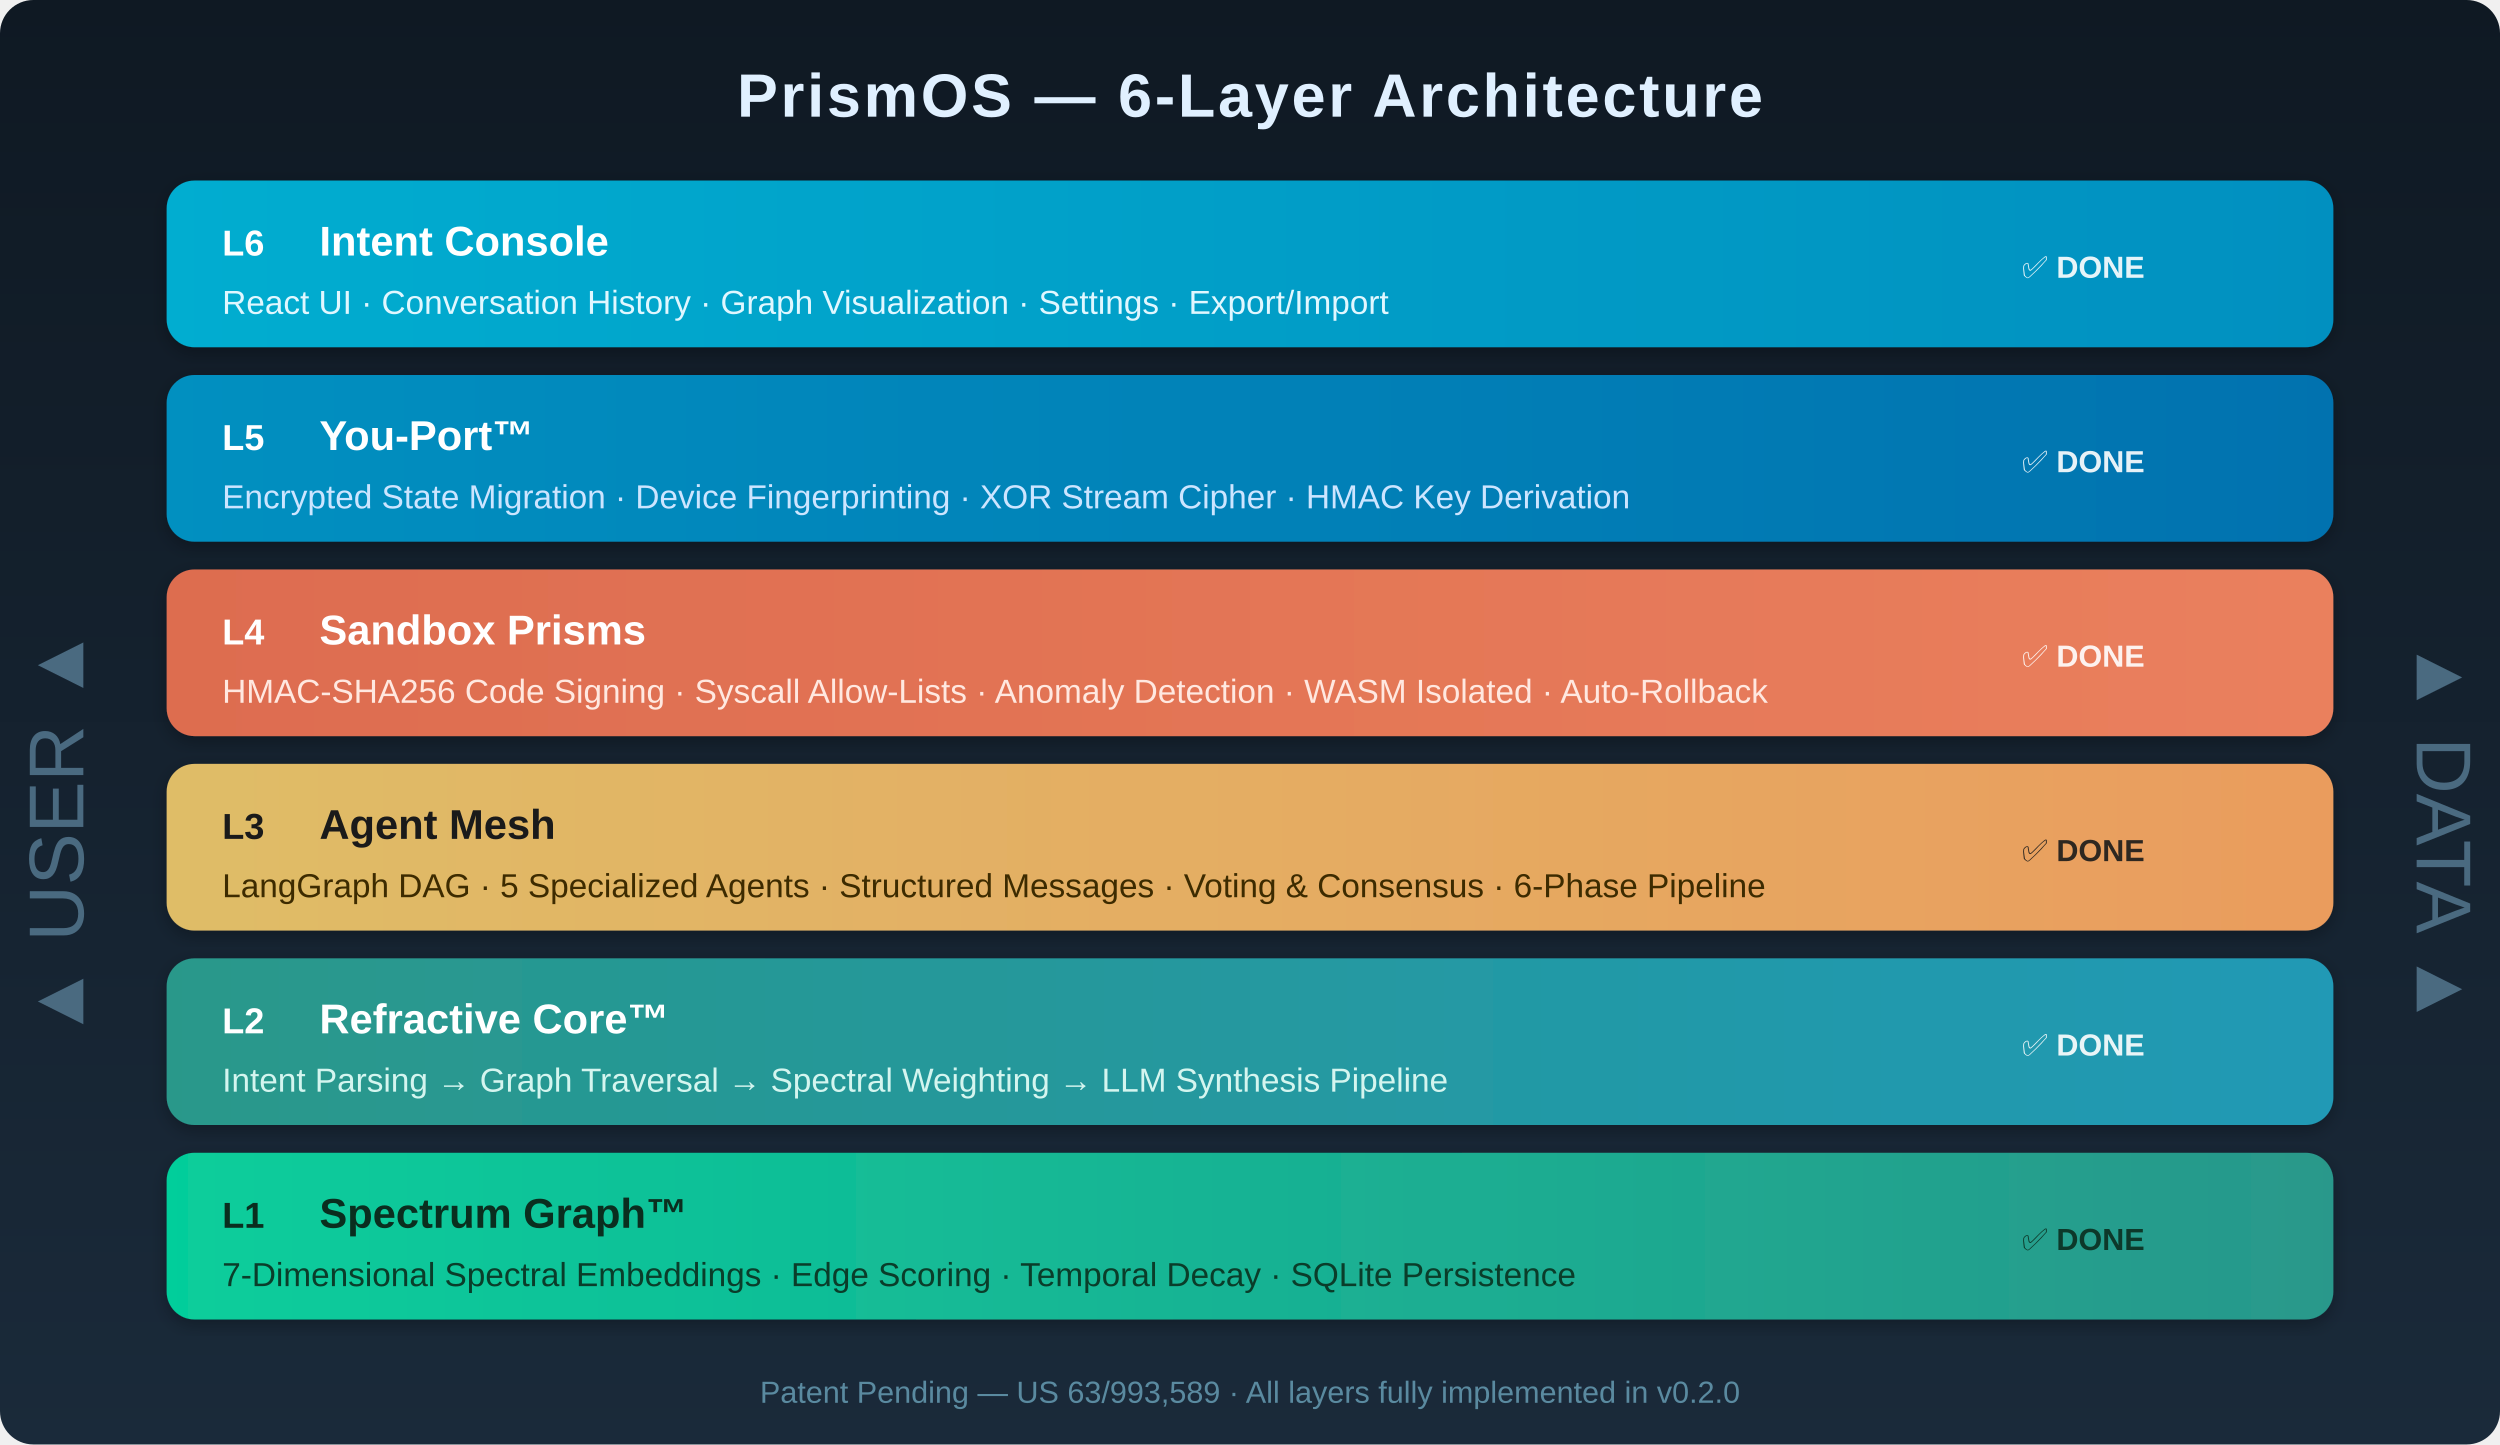
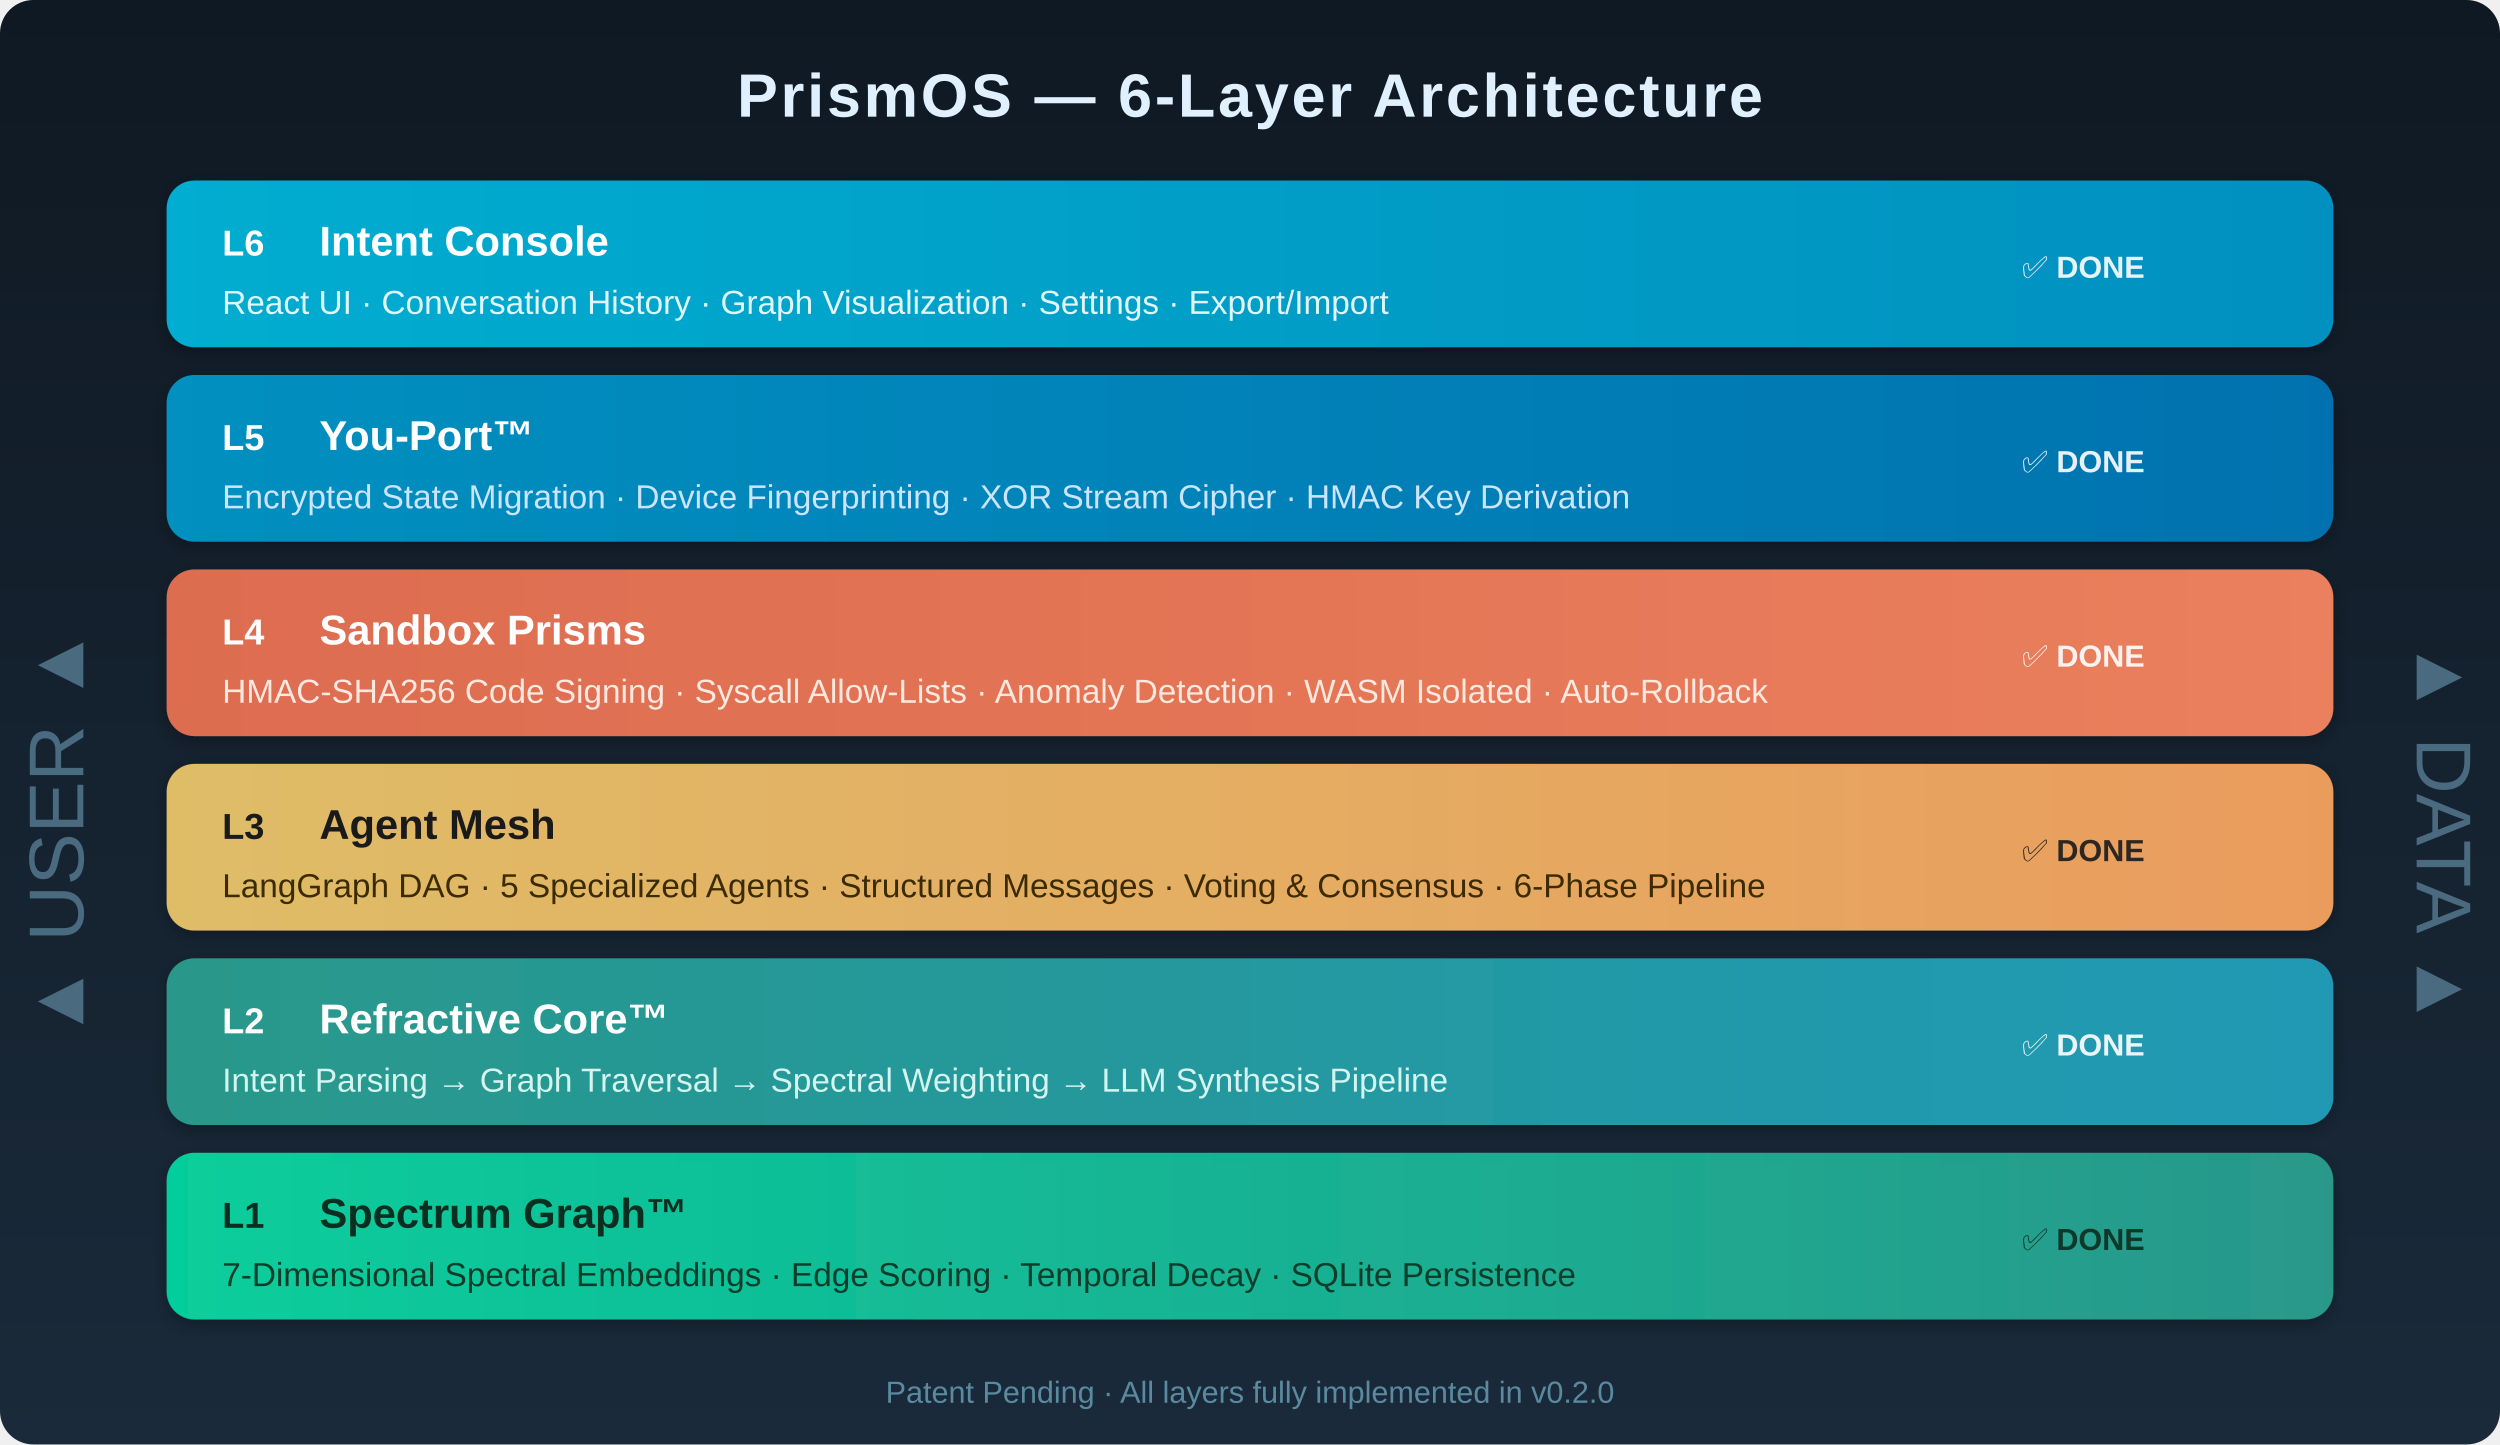
<svg xmlns="http://www.w3.org/2000/svg" viewBox="0 0 900 520" font-family="'Segoe UI', Arial, sans-serif">
  <defs>
    <linearGradient id="bg" x1="0%" y1="0%" x2="0%" y2="100%">
      <stop offset="0%" style="stop-color:#0f1923" />
      <stop offset="100%" style="stop-color:#1a2a3a" />
    </linearGradient>
    <linearGradient id="l6" x1="0%" y1="0%" x2="100%" y2="0%">
      <stop offset="0%" style="stop-color:#00b4d8" />
      <stop offset="100%" style="stop-color:#0096c7" />
    </linearGradient>
    <linearGradient id="l5" x1="0%" y1="0%" x2="100%" y2="0%">
      <stop offset="0%" style="stop-color:#0096c7" />
      <stop offset="100%" style="stop-color:#0077b6" />
    </linearGradient>
    <linearGradient id="l4" x1="0%" y1="0%" x2="100%" y2="0%">
      <stop offset="0%" style="stop-color:#e76f51" />
      <stop offset="100%" style="stop-color:#f4845f" />
    </linearGradient>
    <linearGradient id="l3" x1="0%" y1="0%" x2="100%" y2="0%">
      <stop offset="0%" style="stop-color:#e9c46a" />
      <stop offset="100%" style="stop-color:#f4a261" />
    </linearGradient>
    <linearGradient id="l2" x1="0%" y1="0%" x2="100%" y2="0%">
      <stop offset="0%" style="stop-color:#2a9d8f" />
      <stop offset="100%" style="stop-color:#219ebc" />
    </linearGradient>
    <linearGradient id="l1" x1="0%" y1="0%" x2="100%" y2="0%">
      <stop offset="0%" style="stop-color:#06d6a0" />
      <stop offset="100%" style="stop-color:#2a9d8f" />
    </linearGradient>
    <filter id="shadow">
      <feDropShadow dx="0" dy="2" stdDeviation="3" flood-color="#000" flood-opacity="0.3" />
    </filter>
  </defs>
  <rect width="900" height="520" rx="12" fill="url(#bg)" />
  <text x="450" y="42" text-anchor="middle" fill="#e0f0ff" font-size="22" font-weight="700" letter-spacing="1">PrismOS — 6-Layer Architecture</text>
  <rect x="60" y="65" width="780" height="60" rx="10" fill="url(#l6)" filter="url(#shadow)" opacity="0.95" />
  <text x="80" y="92" fill="#fff" font-size="13" font-weight="700">L6</text>
  <text x="115" y="92" fill="#fff" font-size="15" font-weight="700">Intent Console</text>
  <text x="80" y="113" fill="#e0f7ff" font-size="12">React UI · Conversation History · Graph Visualization · Settings · Export/Import</text>
  <text x="750" y="100" fill="#fff" font-size="11" font-weight="600" text-anchor="middle" opacity="0.9">✅ DONE</text>
  <rect x="60" y="135" width="780" height="60" rx="10" fill="url(#l5)" filter="url(#shadow)" opacity="0.95" />
  <text x="80" y="162" fill="#fff" font-size="13" font-weight="700">L5</text>
  <text x="115" y="162" fill="#fff" font-size="15" font-weight="700">You-Port™</text>
  <text x="80" y="183" fill="#cce5ff" font-size="12">Encrypted State Migration · Device Fingerprinting · XOR Stream Cipher · HMAC Key Derivation</text>
  <text x="750" y="170" fill="#fff" font-size="11" font-weight="600" text-anchor="middle" opacity="0.9">✅ DONE</text>
  <rect x="60" y="205" width="780" height="60" rx="10" fill="url(#l4)" filter="url(#shadow)" opacity="0.95" />
  <text x="80" y="232" fill="#fff" font-size="13" font-weight="700">L4</text>
  <text x="115" y="232" fill="#fff" font-size="15" font-weight="700">Sandbox Prisms</text>
  <text x="80" y="253" fill="#ffe8e0" font-size="12">HMAC-SHA256 Code Signing · Syscall Allow-Lists · Anomaly Detection · WASM Isolated · Auto-Rollback</text>
  <text x="750" y="240" fill="#fff" font-size="11" font-weight="600" text-anchor="middle" opacity="0.9">✅ DONE</text>
  <rect x="60" y="275" width="780" height="60" rx="10" fill="url(#l3)" filter="url(#shadow)" opacity="0.95" />
  <text x="80" y="302" fill="#1a1a1a" font-size="13" font-weight="700">L3</text>
  <text x="115" y="302" fill="#1a1a1a" font-size="15" font-weight="700">Agent Mesh</text>
  <text x="80" y="323" fill="#3d2b00" font-size="12">LangGraph DAG · 5 Specialized Agents · Structured Messages · Voting &amp; Consensus · 6-Phase Pipeline</text>
  <text x="750" y="310" fill="#1a1a1a" font-size="11" font-weight="600" text-anchor="middle" opacity="0.9">✅ DONE</text>
  <rect x="60" y="345" width="780" height="60" rx="10" fill="url(#l2)" filter="url(#shadow)" opacity="0.95" />
  <text x="80" y="372" fill="#fff" font-size="13" font-weight="700">L2</text>
  <text x="115" y="372" fill="#fff" font-size="15" font-weight="700">Refractive Core™</text>
  <text x="80" y="393" fill="#d4f5ef" font-size="12">Intent Parsing → Graph Traversal → Spectral Weighting → LLM Synthesis Pipeline</text>
  <text x="750" y="380" fill="#fff" font-size="11" font-weight="600" text-anchor="middle" opacity="0.9">✅ DONE</text>
  <rect x="60" y="415" width="780" height="60" rx="10" fill="url(#l1)" filter="url(#shadow)" opacity="0.95" />
  <text x="80" y="442" fill="#0a2e1f" font-size="13" font-weight="700">L1</text>
  <text x="115" y="442" fill="#0a2e1f" font-size="15" font-weight="700">Spectrum Graph™</text>
  <text x="80" y="463" fill="#0a3d2a" font-size="12">7-Dimensional Spectral Embeddings · Edge Scoring · Temporal Decay · SQLite Persistence</text>
  <text x="750" y="450" fill="#0a2e1f" font-size="11" font-weight="600" text-anchor="middle" opacity="0.9">✅ DONE</text>
  <text x="30" y="300" fill="#4a6a80" font-size="28" text-anchor="middle" transform="rotate(-90, 30, 300)">▲  USER  ▲</text>
  <text x="870" y="300" fill="#4a6a80" font-size="28" text-anchor="middle" transform="rotate(90, 870, 300)">▲  DATA  ▲</text>
-   <text x="450" y="505" text-anchor="middle" fill="#5a8aa0" font-size="11">Patent Pending — US 63/993,589 · All layers fully implemented in v0.2.0</text>
+   <text x="450" y="505" text-anchor="middle" fill="#5a8aa0" font-size="11">Patent Pending · All layers fully implemented in v0.2.0</text>
</svg>
